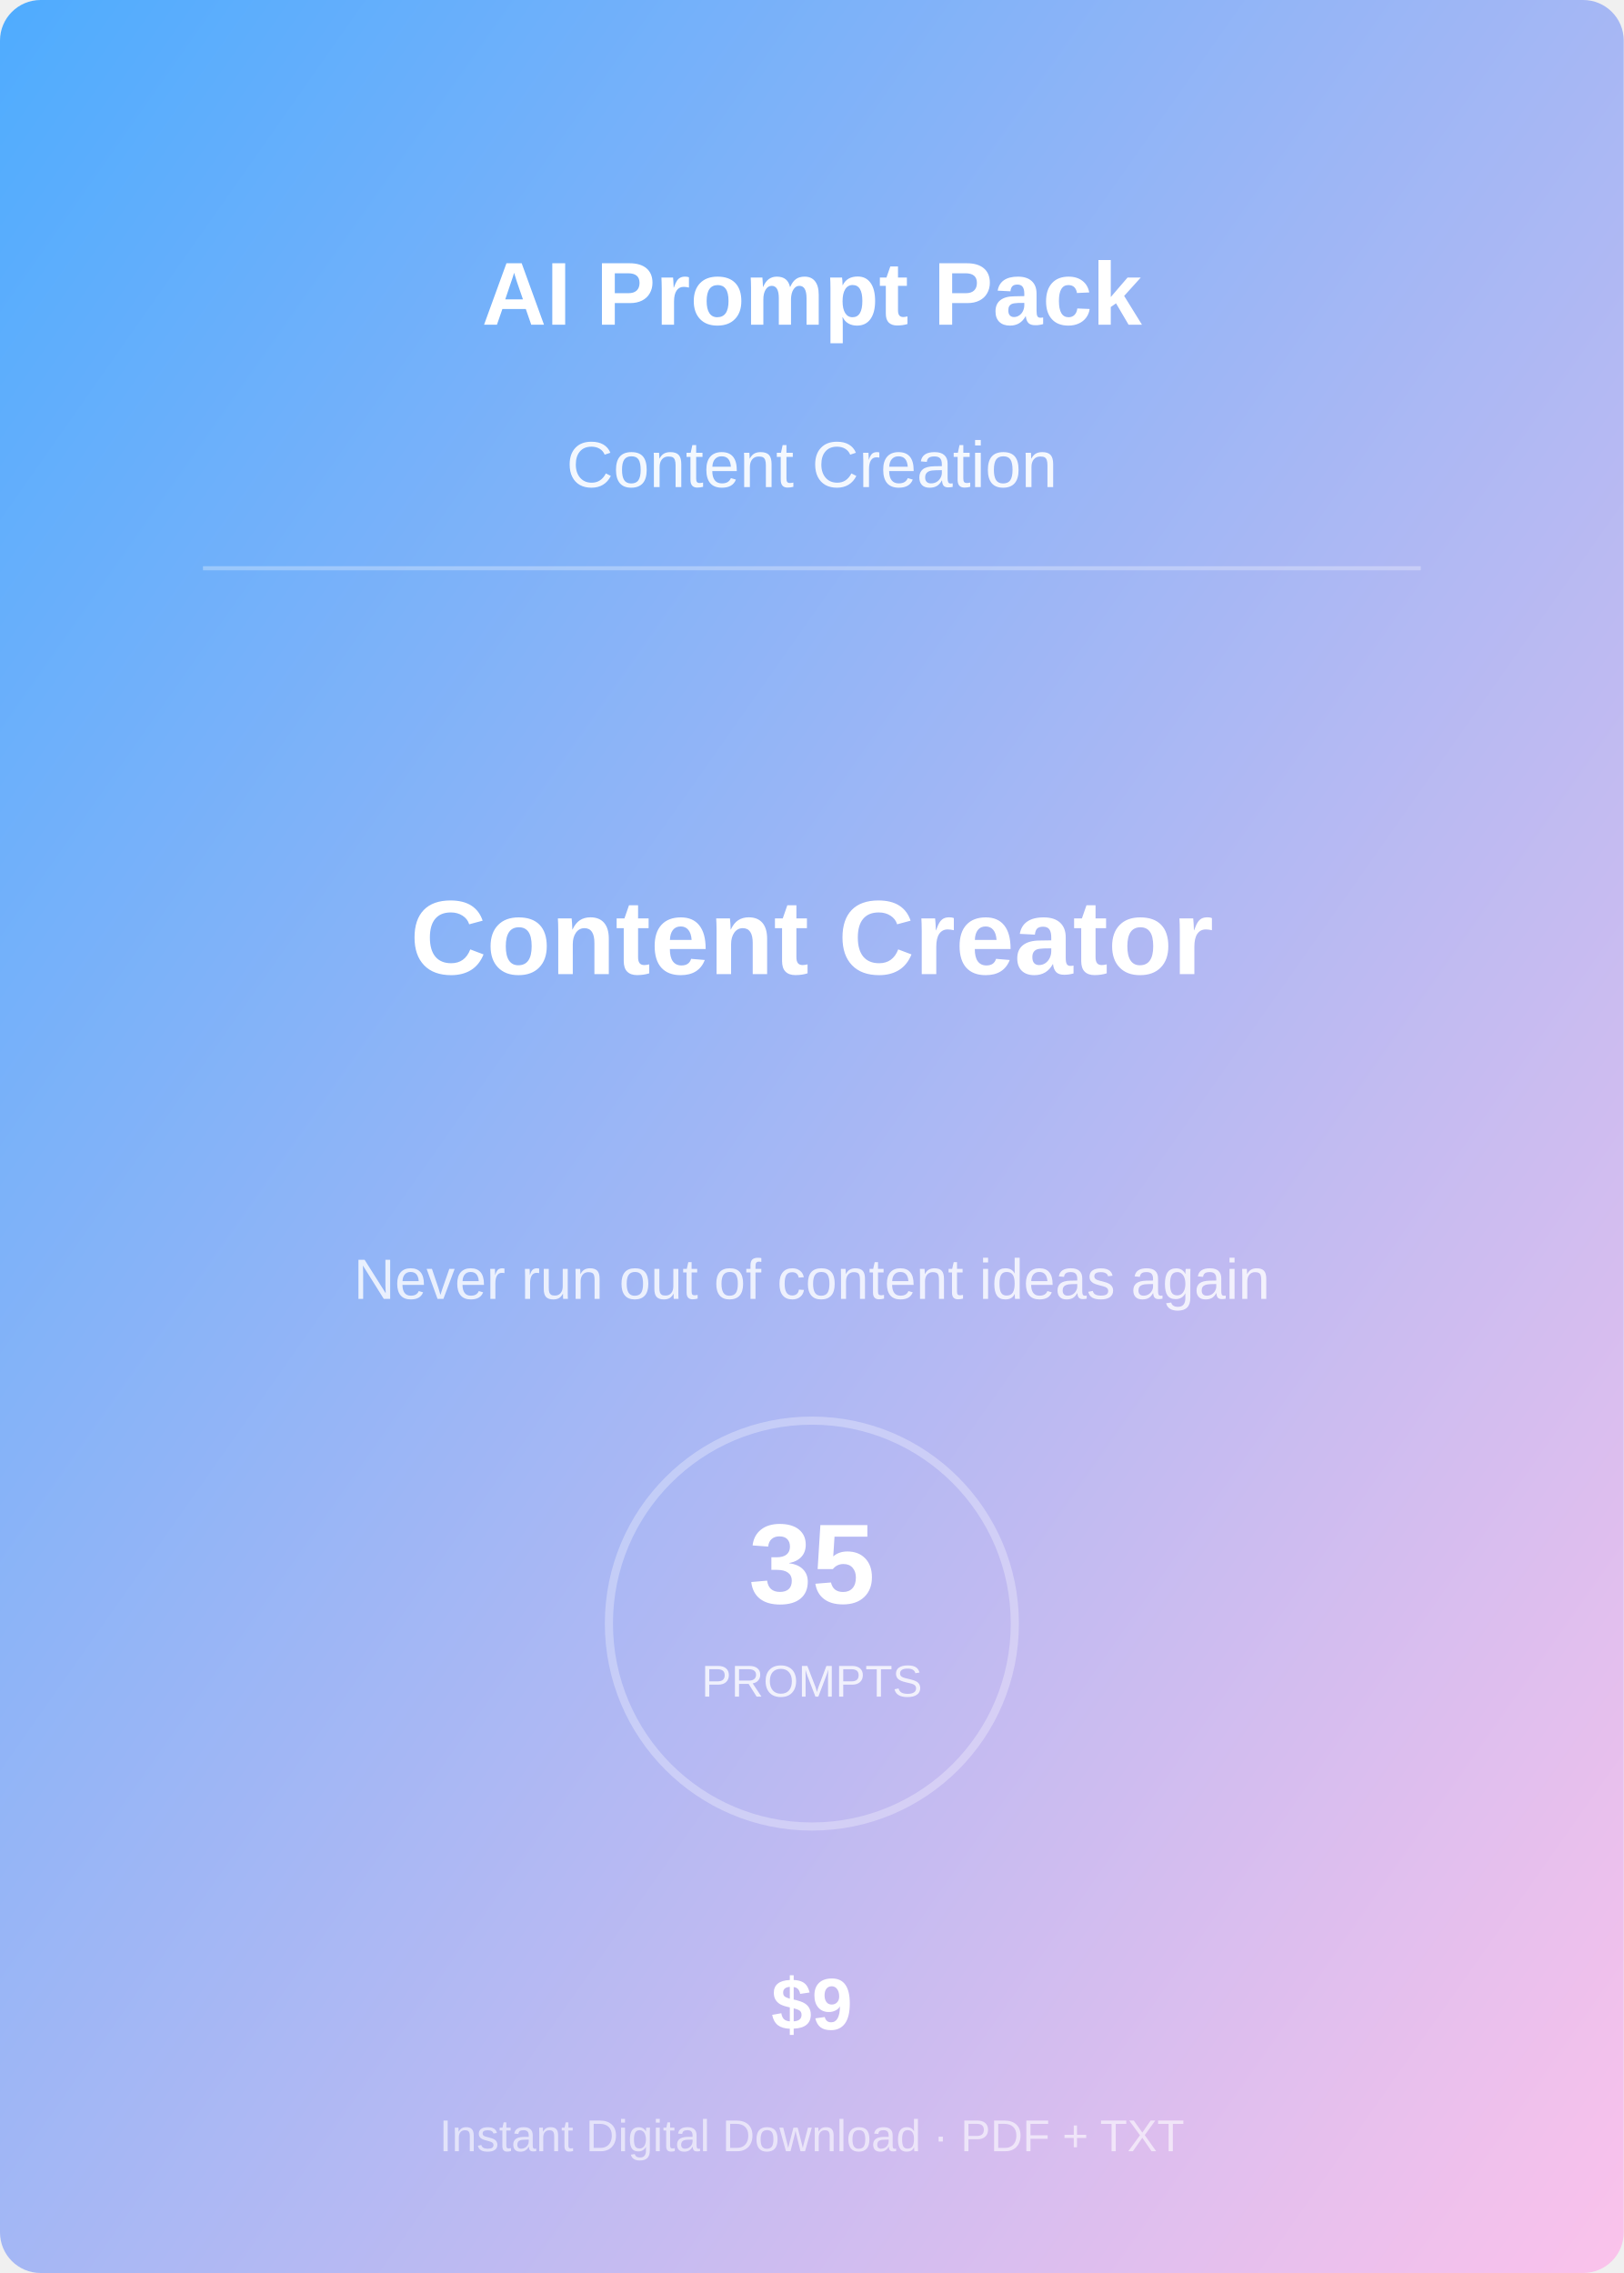
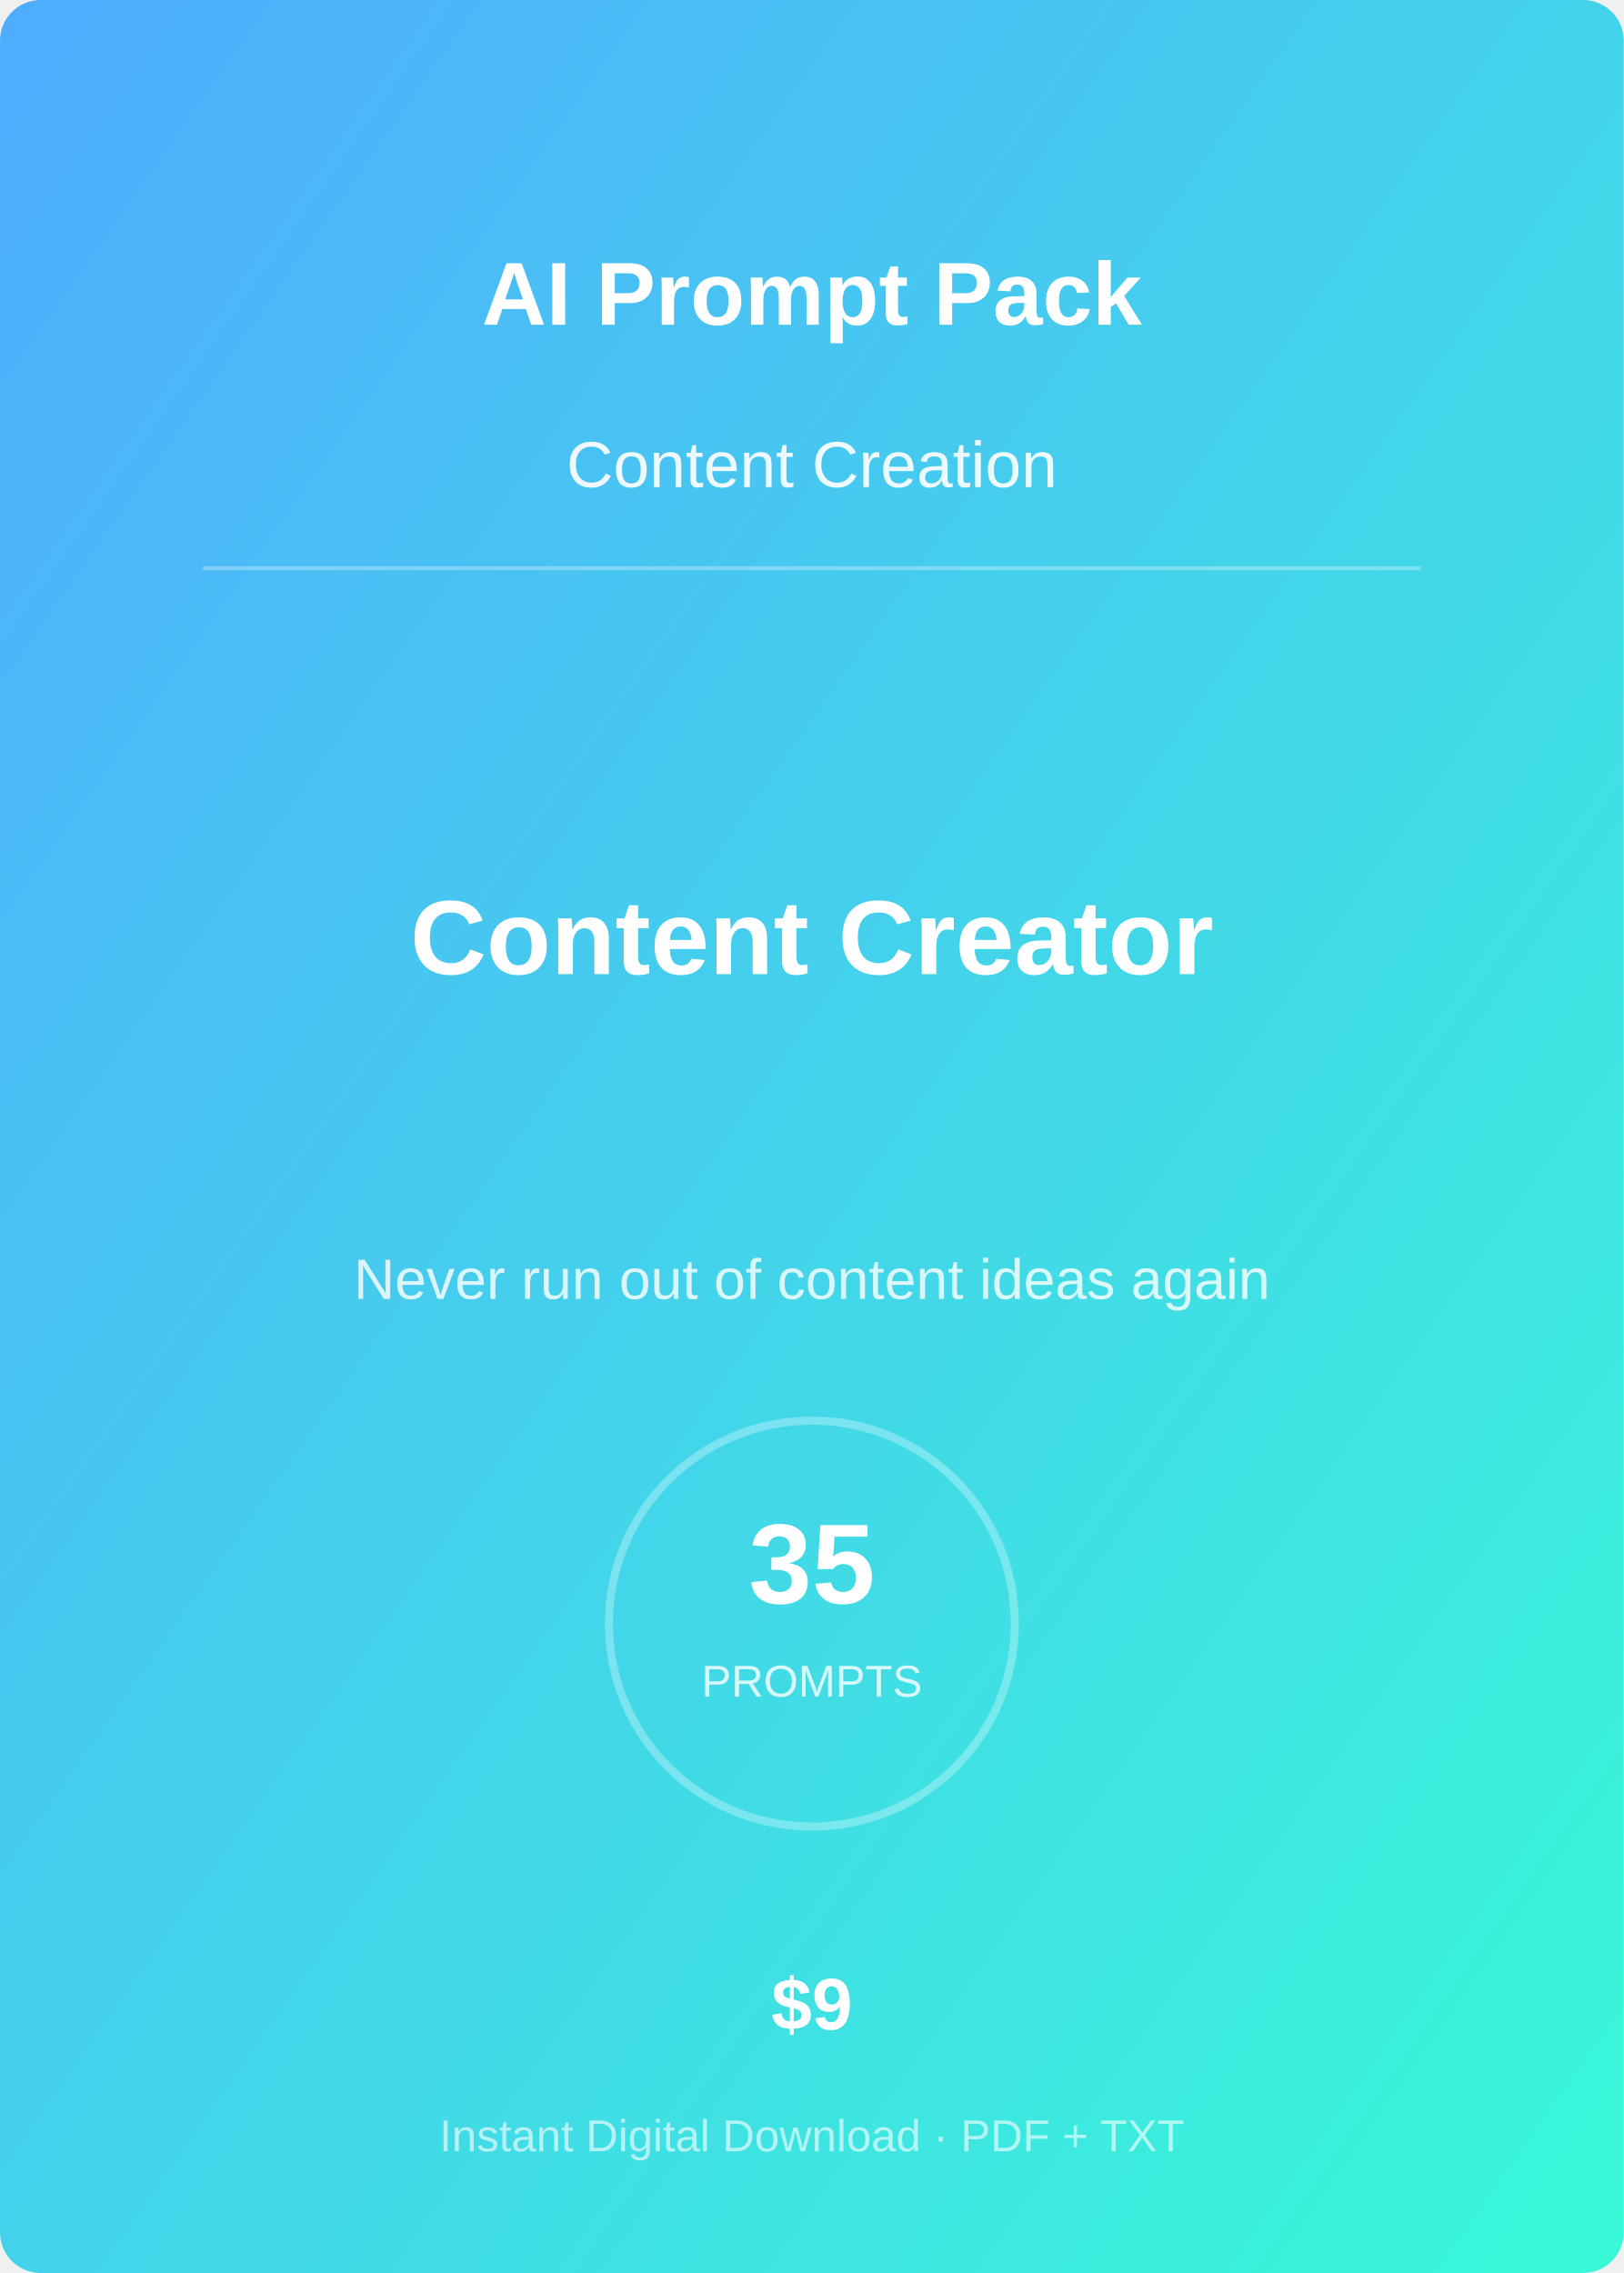
<svg xmlns="http://www.w3.org/2000/svg" viewBox="0 0 400 560">
  <defs>
    <linearGradient id="bg" x1="0%" y1="0%" x2="100%" y2="100%">
      <stop offset="0%" style="stop-color:#4facfe" />
-       <stop offset="100%" style="stop-color:#fbc2eb" />
+       <stop offset="100%" style="stop-color:#38f9d7" />
    </linearGradient>
  </defs>
  <rect width="400" height="560" fill="url(#bg)" rx="10" />
  <text x="200" y="80" text-anchor="middle" font-family="Arial,sans-serif" font-size="22" font-weight="bold" fill="#fff">AI Prompt Pack</text>
  <text x="200" y="120" text-anchor="middle" font-family="Arial,sans-serif" font-size="16" fill="#fff" opacity="0.9">Content Creation</text>
  <line x1="50" y1="140" x2="350" y2="140" stroke="#fff" stroke-width="1" opacity="0.3" />
  <text x="200" y="240" text-anchor="middle" font-family="Arial,sans-serif" font-size="26" font-weight="bold" fill="#fff">Content Creator</text>
  <text x="200" y="320" text-anchor="middle" font-family="Arial,sans-serif" font-size="14" fill="#fff" opacity="0.8">Never run out of content ideas again</text>
  <circle cx="200" cy="400" r="50" fill="none" stroke="#fff" stroke-width="2" opacity="0.3" />
  <text x="200" y="395" text-anchor="middle" font-family="Arial,sans-serif" font-size="28" font-weight="bold" fill="#fff">35</text>
  <text x="200" y="418" text-anchor="middle" font-family="Arial,sans-serif" font-size="11" fill="#fff" opacity="0.8">PROMPTS</text>
  <text x="200" y="500" text-anchor="middle" font-family="Arial,sans-serif" font-size="18" font-weight="bold" fill="#fff">$9</text>
  <text x="200" y="530" text-anchor="middle" font-family="Arial,sans-serif" font-size="11" fill="#fff" opacity="0.6">Instant Digital Download · PDF + TXT</text>
</svg>
